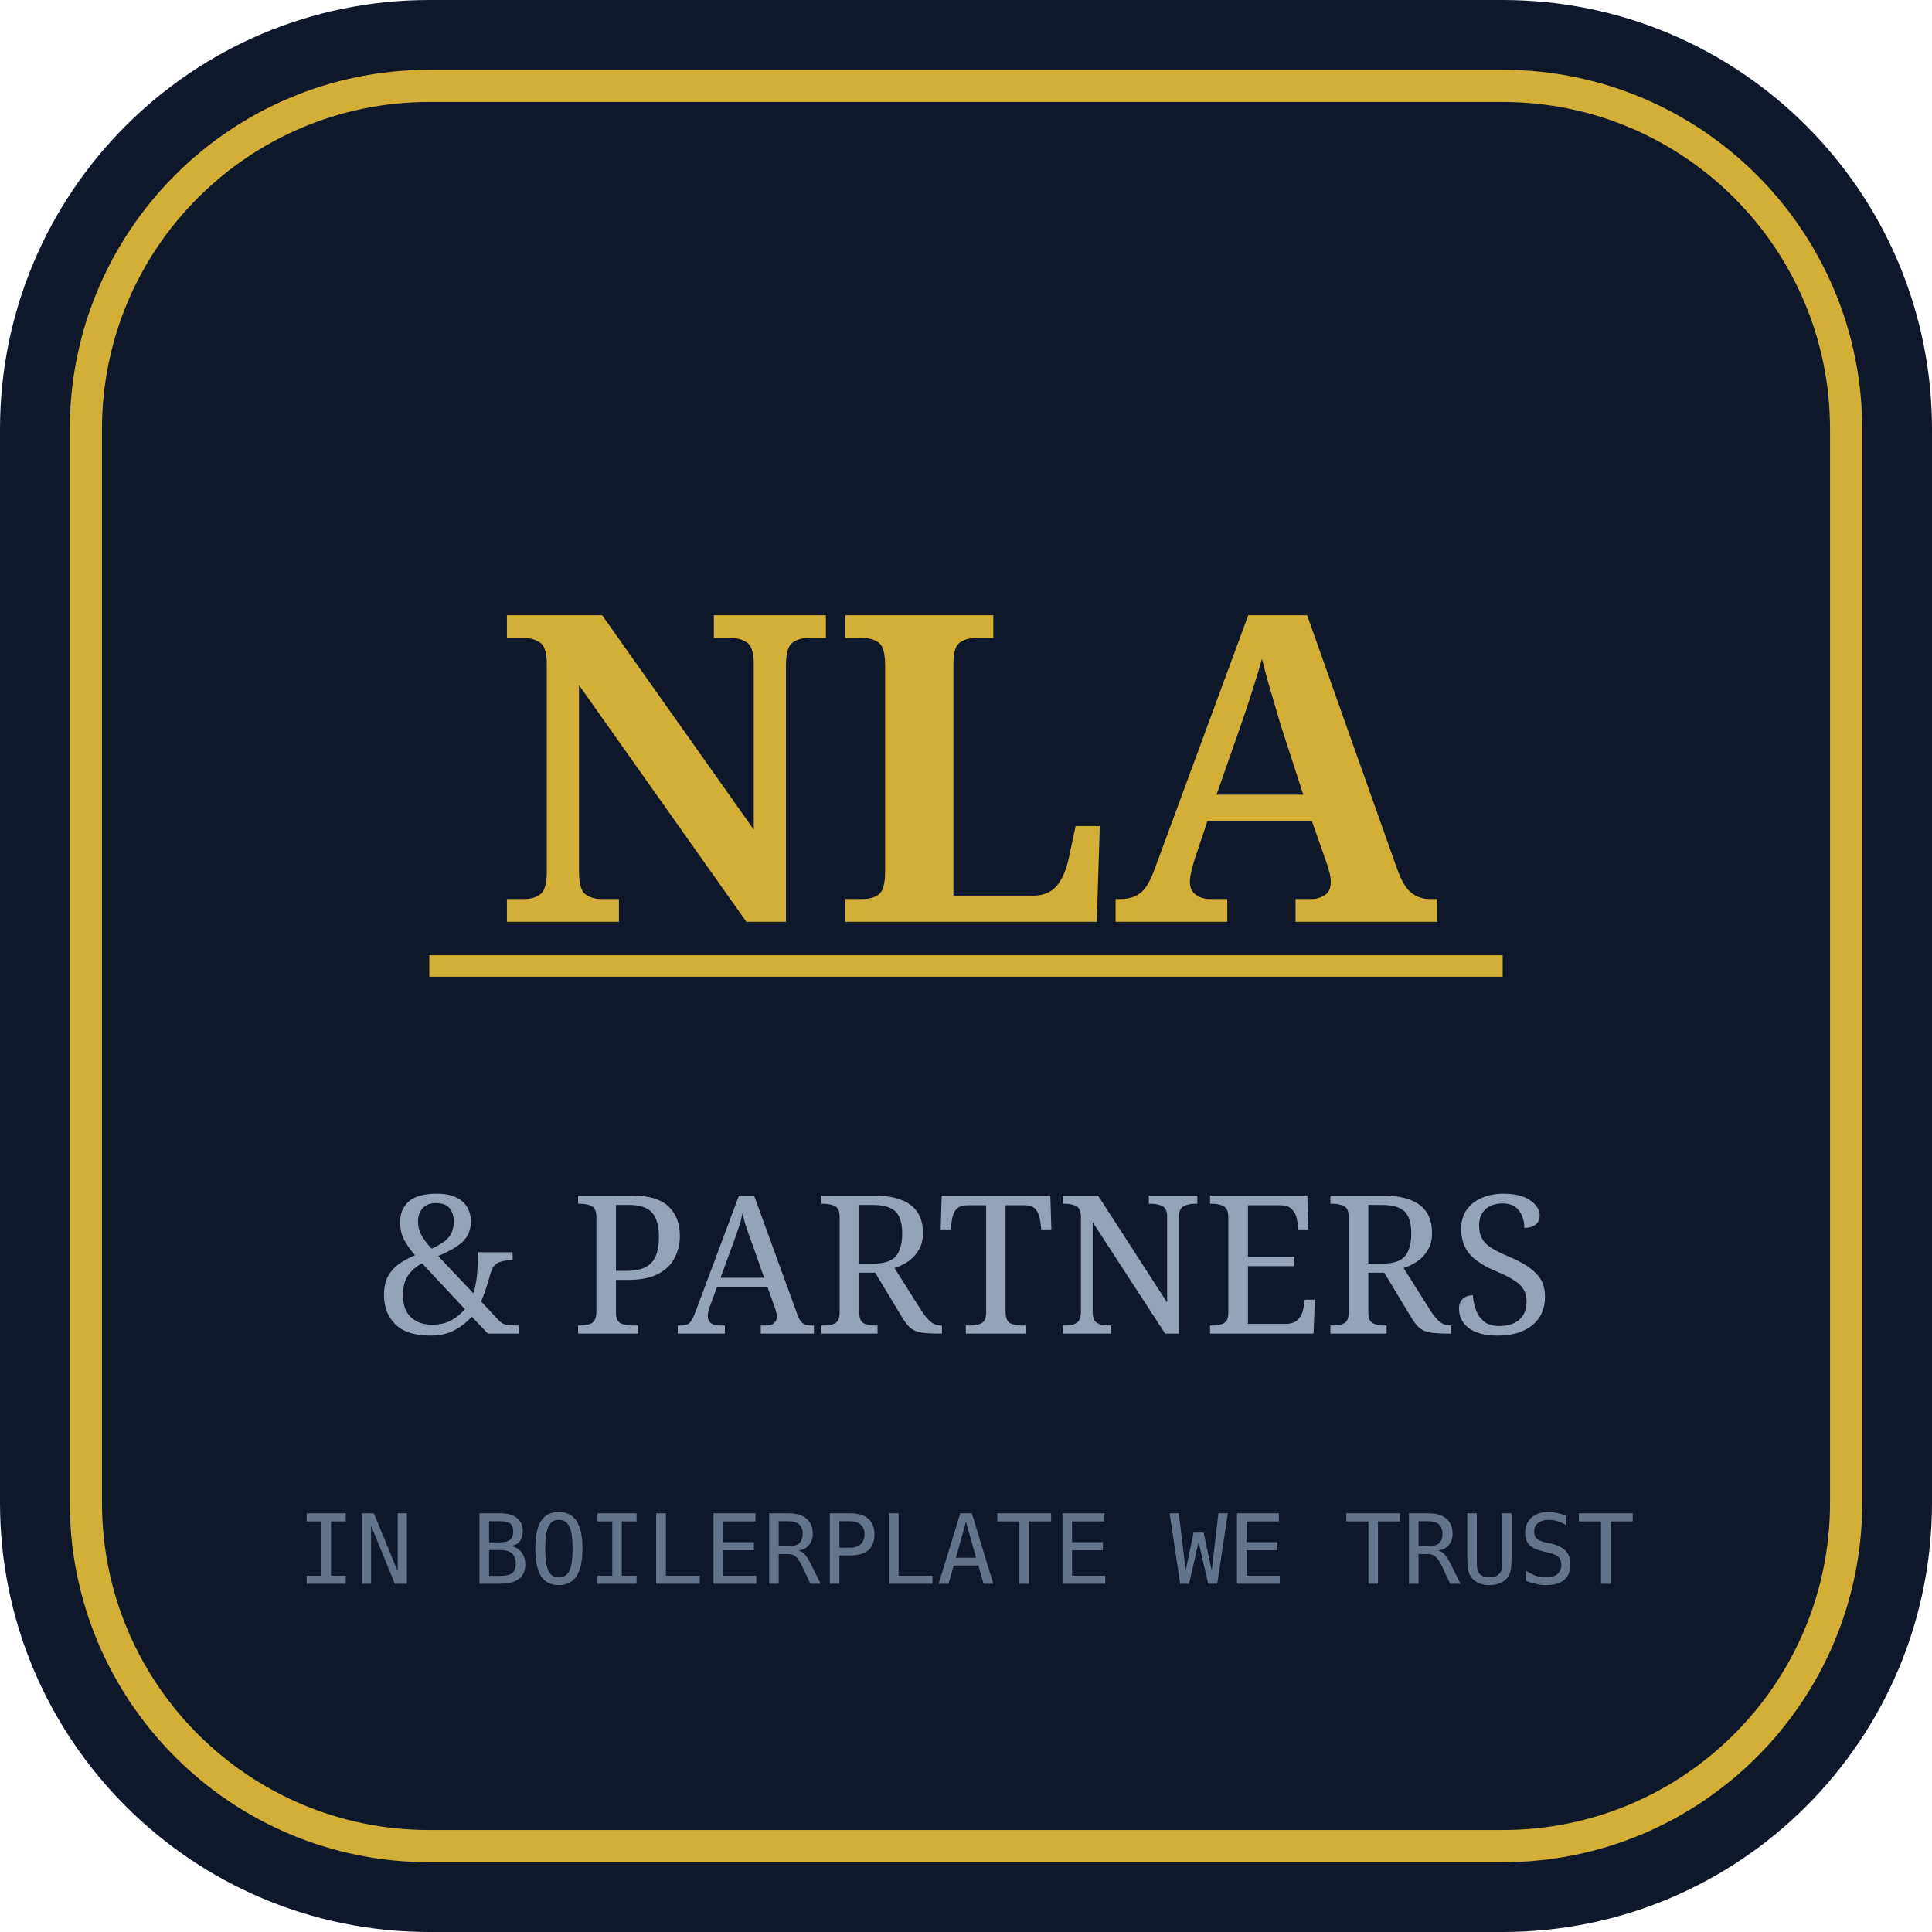
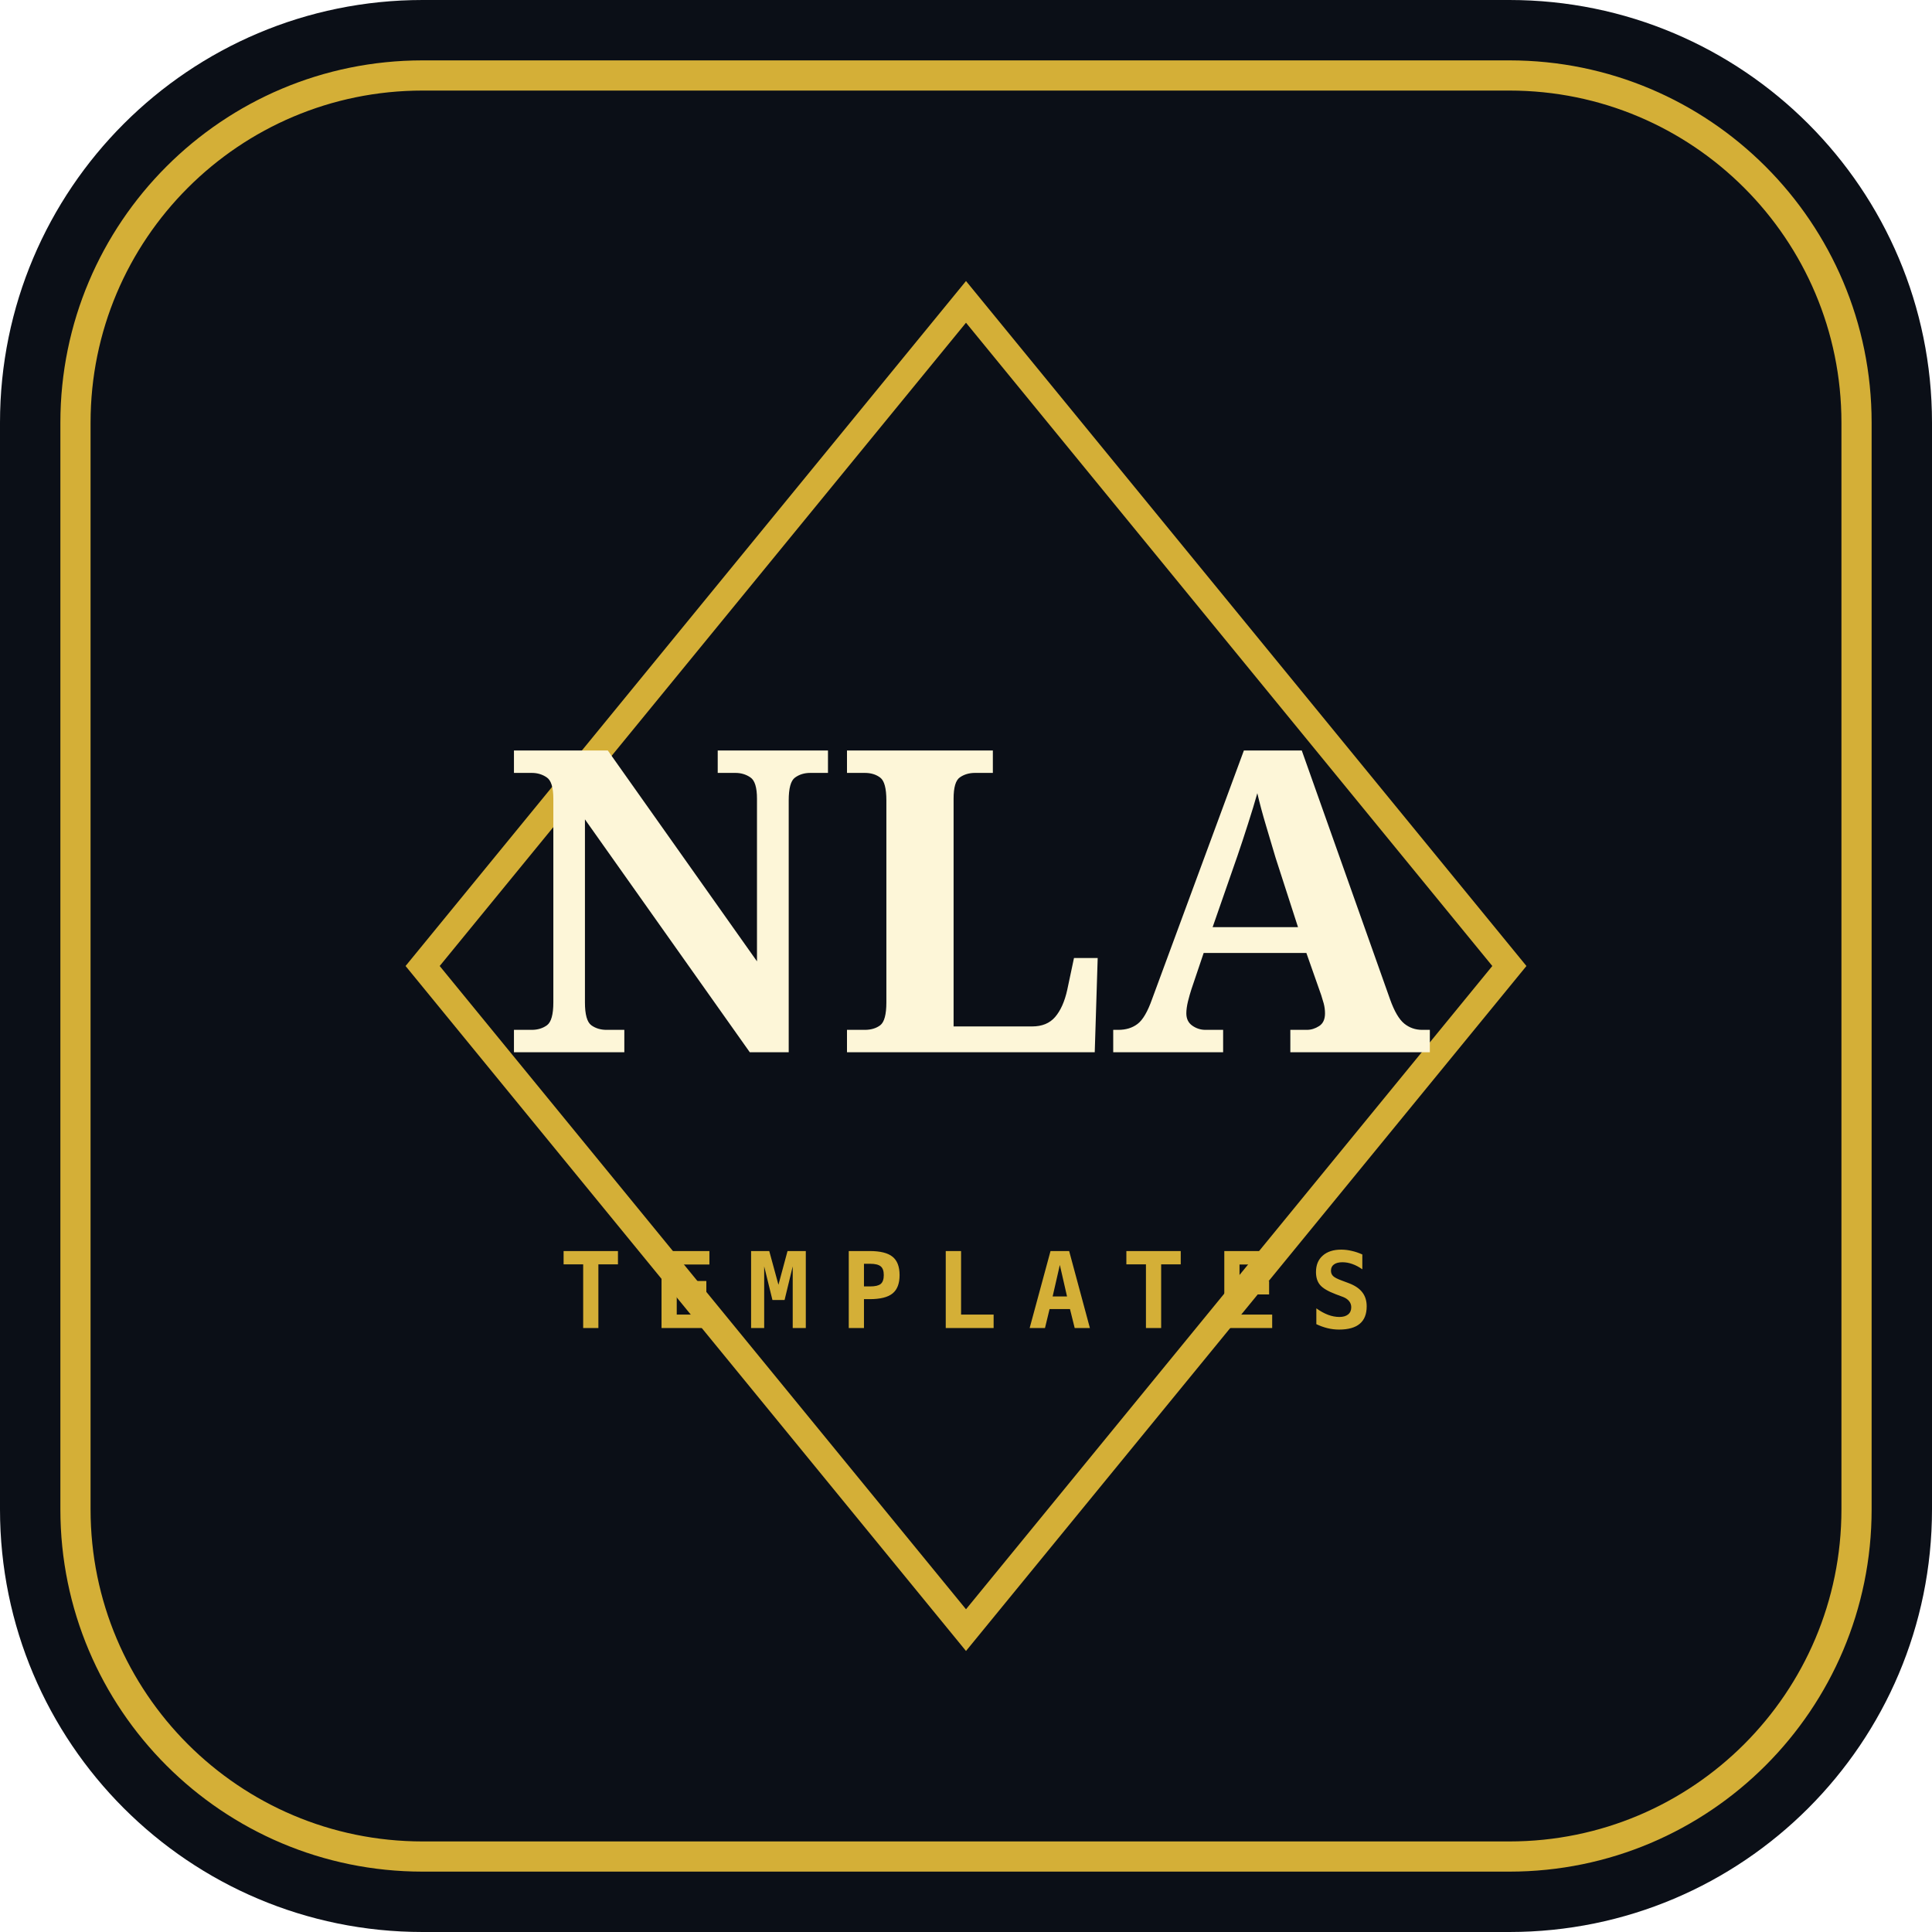
- <svg xmlns="http://www.w3.org/2000/svg" viewBox="0 0 180 180" width="180" height="180">
-   <rect width="180" height="180" rx="40" fill="#0F172A" />
-   <rect x="8" y="8" width="164" height="164" rx="32" fill="none" stroke="#D4AF37" stroke-width="3" />
-   <text x="90" y="72" fill="#D4AF37" font-family="Georgia, serif" font-size="40" font-weight="bold" text-anchor="middle" dominant-baseline="middle">NLA</text>
-   <line x1="40" y1="90" x2="140" y2="90" stroke="#D4AF37" stroke-width="2" />
-   <text x="90" y="118" fill="#94A3B8" font-family="Georgia, serif" font-size="18" text-anchor="middle" dominant-baseline="middle">&amp; PARTNERS</text>
-   <text x="90" y="145" fill="#64748B" font-family="monospace" font-size="9" text-anchor="middle" dominant-baseline="middle">IN BOILERPLATE WE TRUST</text>
+ <svg xmlns="http://www.w3.org/2000/svg" viewBox="0 0 256 256" width="256" height="256">
+   <rect width="256" height="256" rx="56" fill="#0B0F17" />
+   <rect x="10" y="10" width="236" height="236" rx="46" fill="none" stroke="#D4AF37" stroke-width="4" />
+   <path d="M128 40 L200 128 L128 216 L56 128 Z" fill="none" stroke="#D4AF37" stroke-width="3.5" />
+   <text x="128" y="120" fill="#FDF6D8" font-family="Georgia, serif" font-size="56" font-weight="900" text-anchor="middle" dominant-baseline="middle">NLA</text>
+   <text x="128" y="172" fill="#D4AF37" font-family="monospace" font-size="14" font-weight="700" text-anchor="middle" dominant-baseline="middle" letter-spacing="4">TEMPLATES</text>
</svg>
